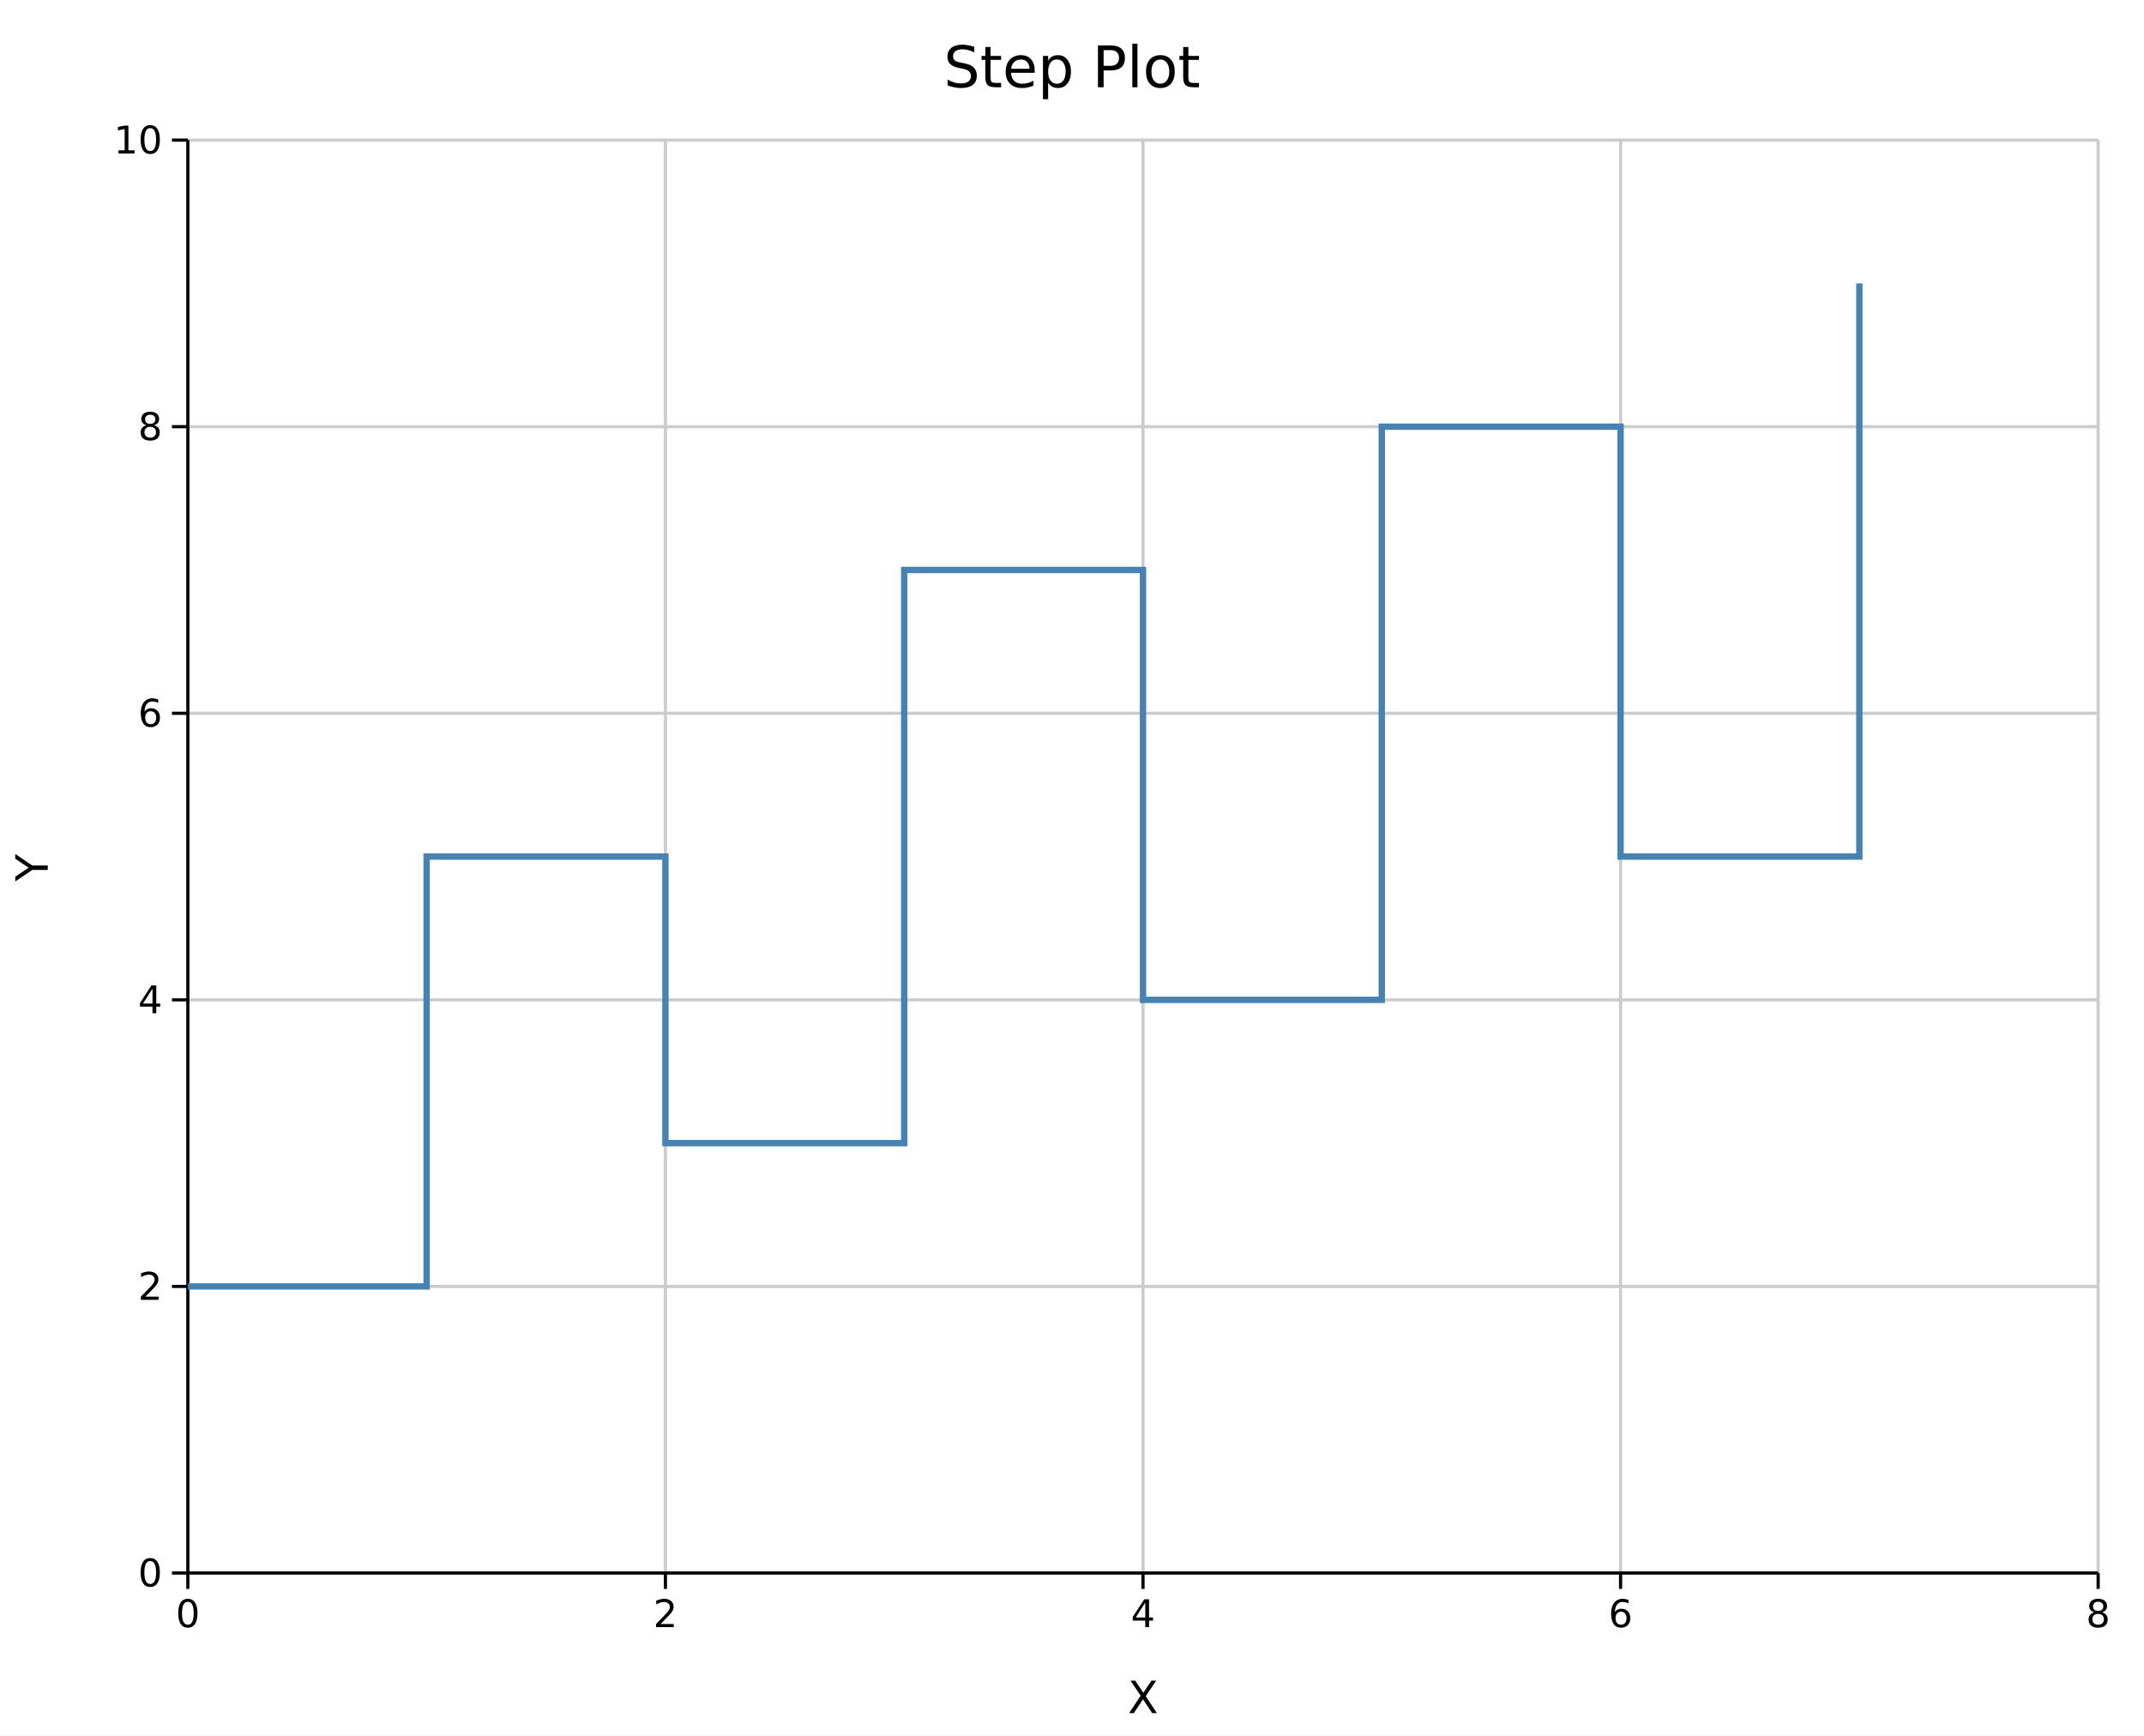
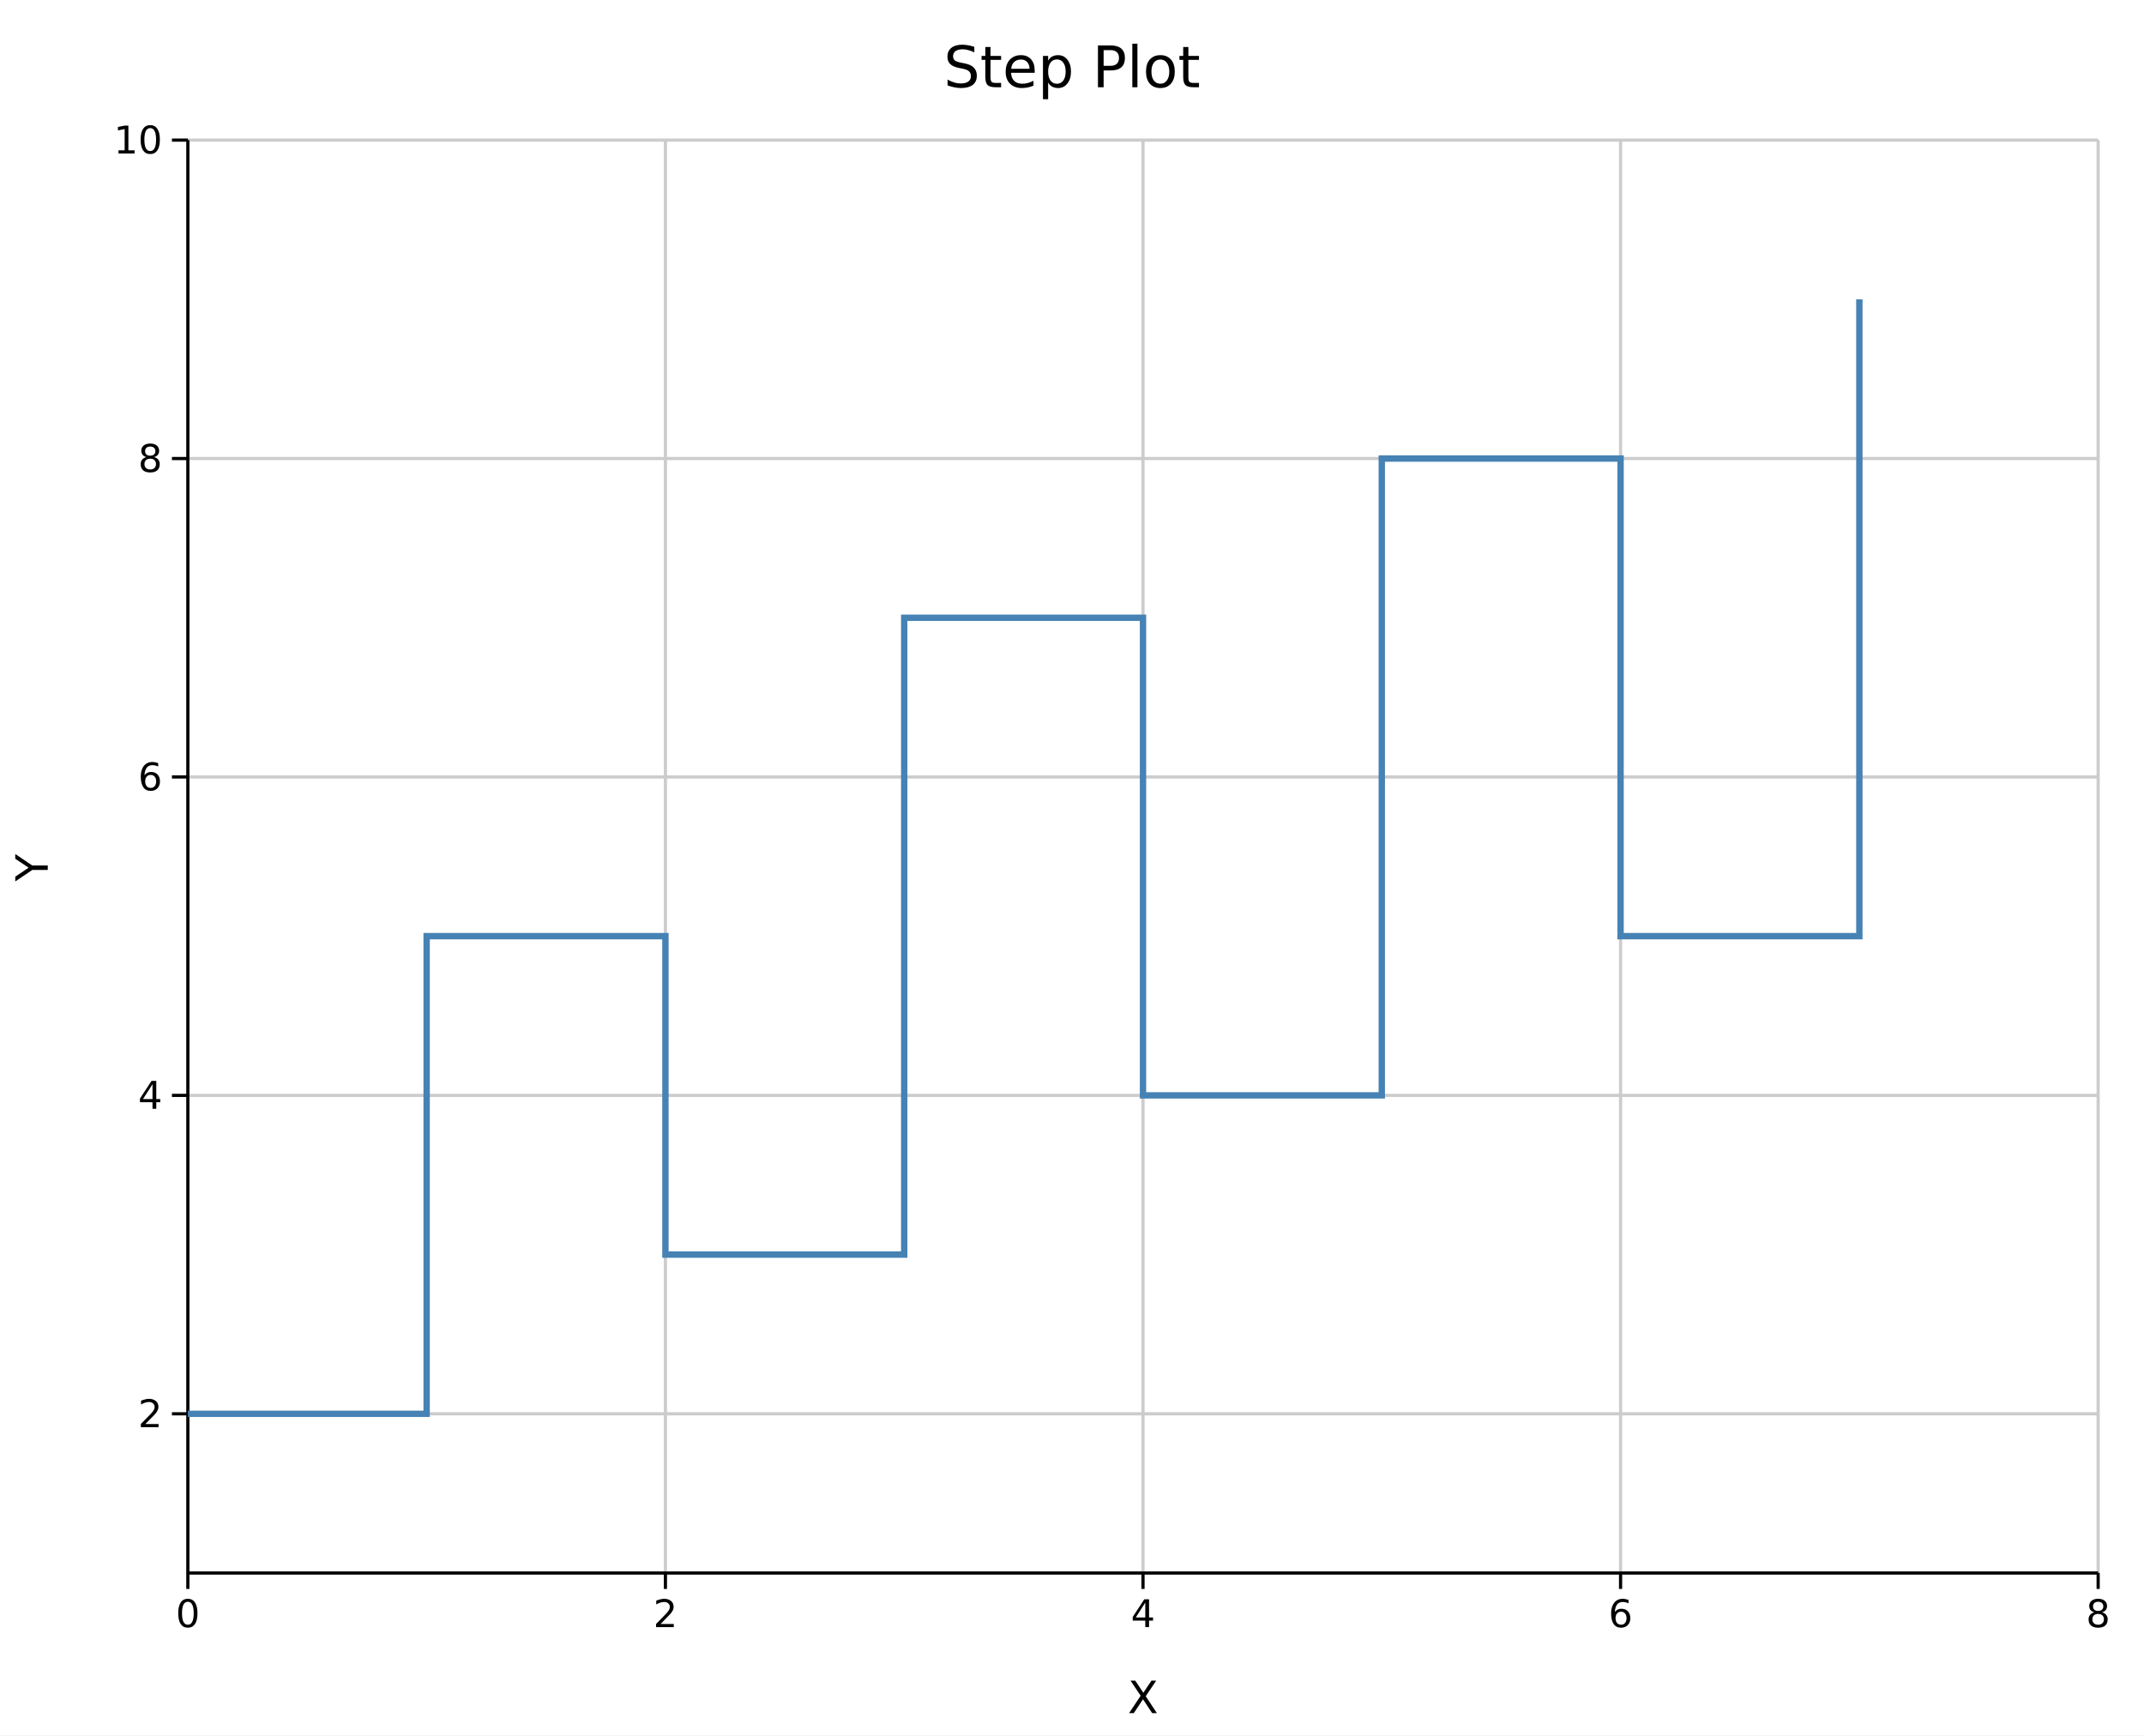
<svg xmlns="http://www.w3.org/2000/svg" width="673.4" height="545" font-family="DejaVu Sans, Liberation Sans, Arial, sans-serif" fill="black">
  <rect width="100%" height="100%" fill="white" />
  <defs>
    <clipPath id="kuva-clip-3">
      <rect x="59" y="44" width="600" height="450" />
    </clipPath>
  </defs>
  <line x1="209" y1="44" x2="209" y2="494" stroke="#cccccc" stroke-width="1" />
  <line x1="359" y1="44" x2="359" y2="494" stroke="#cccccc" stroke-width="1" />
  <line x1="509" y1="44" x2="509" y2="494" stroke="#cccccc" stroke-width="1" />
  <line x1="659" y1="44" x2="659" y2="494" stroke="#cccccc" stroke-width="1" />
-   <line x1="59" y1="404" x2="659" y2="404" stroke="#cccccc" stroke-width="1" />
-   <line x1="59" y1="314" x2="659" y2="314" stroke="#cccccc" stroke-width="1" />
-   <line x1="59" y1="224" x2="659" y2="224" stroke="#cccccc" stroke-width="1" />
-   <line x1="59" y1="134" x2="659" y2="134" stroke="#cccccc" stroke-width="1" />
+   <line x1="59" y1="444" x2="659" y2="444" stroke="#cccccc" stroke-width="1" />
+   <line x1="59" y1="344" x2="659" y2="344" stroke="#cccccc" stroke-width="1" />
+   <line x1="59" y1="244" x2="659" y2="244" stroke="#cccccc" stroke-width="1" />
+   <line x1="59" y1="144" x2="659" y2="144" stroke="#cccccc" stroke-width="1" />
  <line x1="59" y1="44" x2="659" y2="44" stroke="#cccccc" stroke-width="1" />
  <line x1="59" y1="494" x2="659" y2="494" stroke="#000000" stroke-width="1" />
  <line x1="59" y1="44" x2="59" y2="494" stroke="#000000" stroke-width="1" />
  <line x1="59" y1="494" x2="59" y2="499" stroke="#000000" stroke-width="1" />
  <text x="59" y="511" font-size="12" text-anchor="middle">0</text>
  <line x1="209" y1="494" x2="209" y2="499" stroke="#000000" stroke-width="1" />
  <text x="209" y="511" font-size="12" text-anchor="middle">2</text>
  <line x1="359" y1="494" x2="359" y2="499" stroke="#000000" stroke-width="1" />
  <text x="359" y="511" font-size="12" text-anchor="middle">4</text>
  <line x1="509" y1="494" x2="509" y2="499" stroke="#000000" stroke-width="1" />
  <text x="509" y="511" font-size="12" text-anchor="middle">6</text>
  <line x1="659" y1="494" x2="659" y2="499" stroke="#000000" stroke-width="1" />
  <text x="659" y="511" font-size="12" text-anchor="middle">8</text>
-   <line x1="54" y1="494" x2="59" y2="494" stroke="#000000" stroke-width="1" />
-   <text x="51" y="498.2" font-size="12" text-anchor="end">0</text>
-   <line x1="54" y1="404" x2="59" y2="404" stroke="#000000" stroke-width="1" />
-   <text x="51" y="408.2" font-size="12" text-anchor="end">2</text>
-   <line x1="54" y1="314" x2="59" y2="314" stroke="#000000" stroke-width="1" />
-   <text x="51" y="318.2" font-size="12" text-anchor="end">4</text>
-   <line x1="54" y1="224" x2="59" y2="224" stroke="#000000" stroke-width="1" />
-   <text x="51" y="228.2" font-size="12" text-anchor="end">6</text>
-   <line x1="54" y1="134" x2="59" y2="134" stroke="#000000" stroke-width="1" />
-   <text x="51" y="138.2" font-size="12" text-anchor="end">8</text>
+   <line x1="54" y1="444" x2="59" y2="444" stroke="#000000" stroke-width="1" />
+   <text x="51" y="448.2" font-size="12" text-anchor="end">2</text>
+   <line x1="54" y1="344" x2="59" y2="344" stroke="#000000" stroke-width="1" />
+   <text x="51" y="348.2" font-size="12" text-anchor="end">4</text>
+   <line x1="54" y1="244" x2="59" y2="244" stroke="#000000" stroke-width="1" />
+   <text x="51" y="248.2" font-size="12" text-anchor="end">6</text>
+   <line x1="54" y1="144" x2="59" y2="144" stroke="#000000" stroke-width="1" />
+   <text x="51" y="148.2" font-size="12" text-anchor="end">8</text>
  <line x1="54" y1="44" x2="59" y2="44" stroke="#000000" stroke-width="1" />
  <text x="51" y="48.2" font-size="12" text-anchor="end">10</text>
  <text x="359" y="538" font-size="14" text-anchor="middle">X</text>
  <text x="15" y="272.5" font-size="14" text-anchor="middle" transform="rotate(-90,15,272.5)">Y</text>
  <text x="336.7" y="27.4" font-size="18" text-anchor="middle">Step Plot</text>
  <g clip-path="url(#kuva-clip-3)">
-     <path d="M 59.0 404.0 L 134.0 404.0 L 134.0 269.0 L 209.0 269.0 L 209.0 359.0 L 284.0 359.0 L 284.0 179.0 L 359.0 179.0 L 359.0 314.0 L 434.0 314.0 L 434.0 134.0 L 509.0 134.0 L 509.0 269.0 L 584.0 269.0 L 584.0 89.0 " stroke="#4682b4" stroke-width="2" fill="none" />
+     <path d="M 59.0 444.0 L 134.0 444.0 L 134.0 294.0 L 209.0 294.0 L 209.0 394.0 L 284.0 394.0 L 284.0 194.0 L 359.0 194.0 L 359.0 344.0 L 434.0 344.0 L 434.0 144.0 L 509.0 144.0 L 509.0 294.0 L 584.0 294.0 L 584.0 94.0 " stroke="#4682b4" stroke-width="2" fill="none" />
  </g>
</svg>
